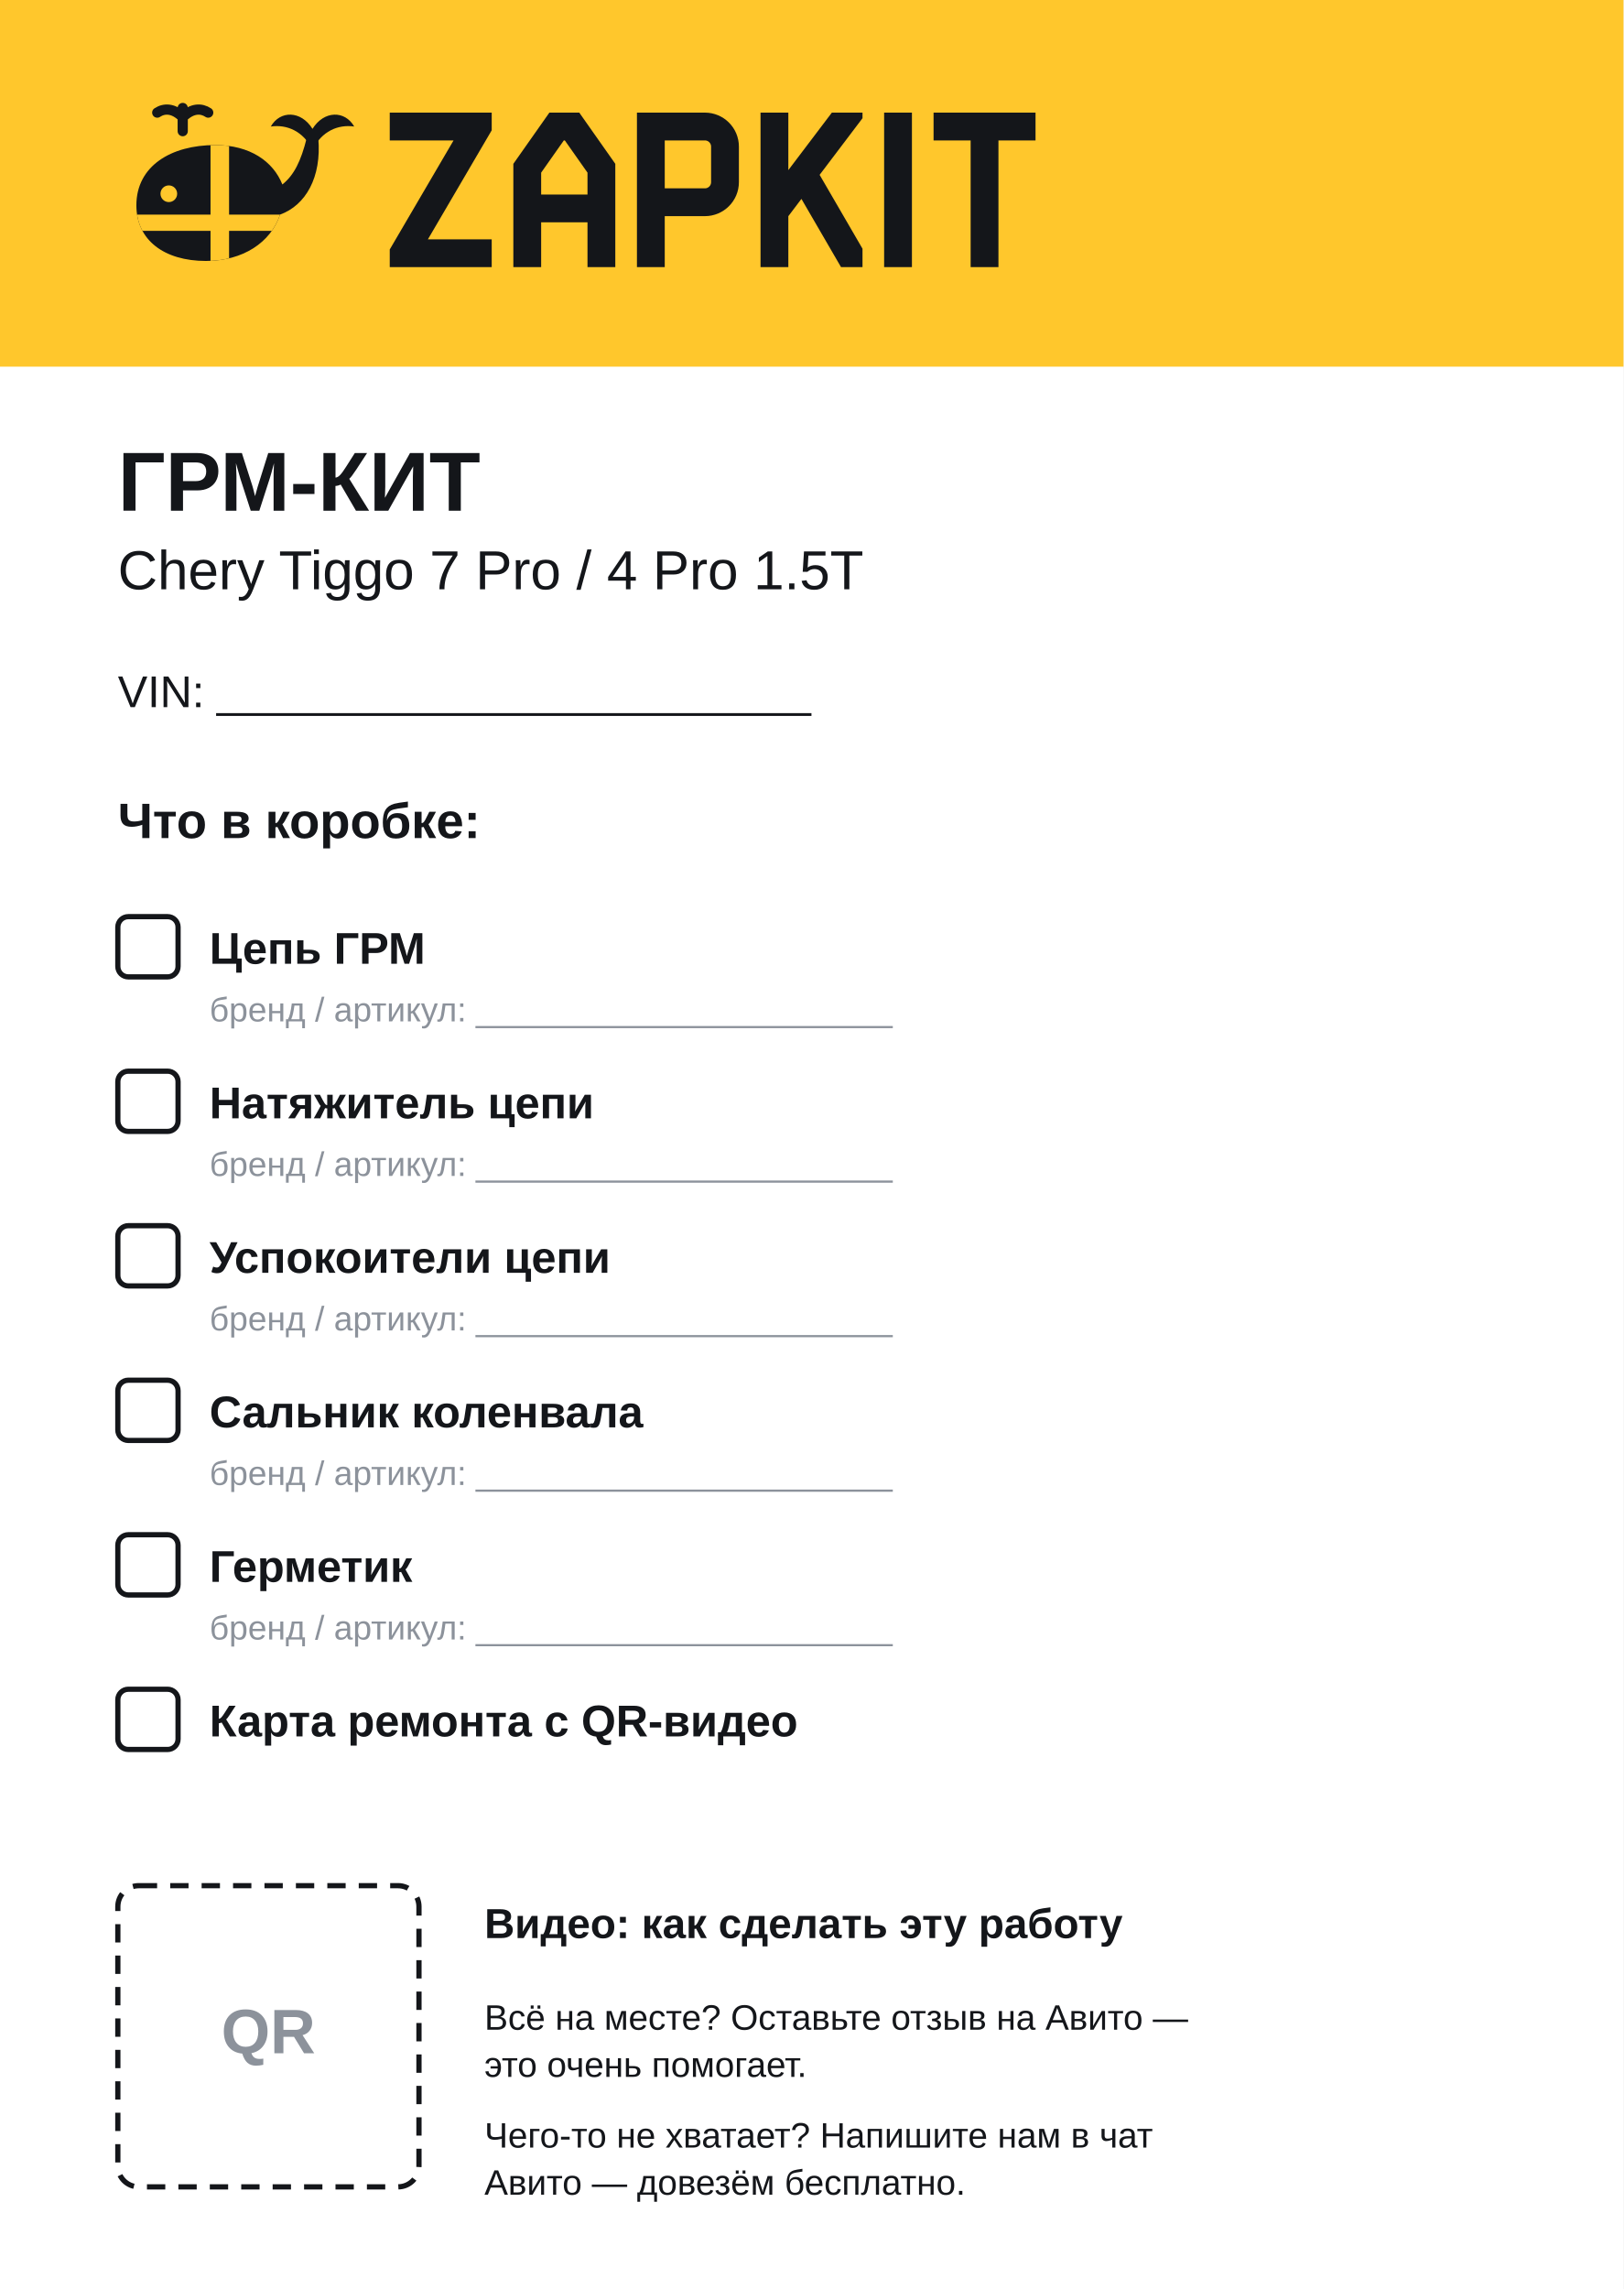
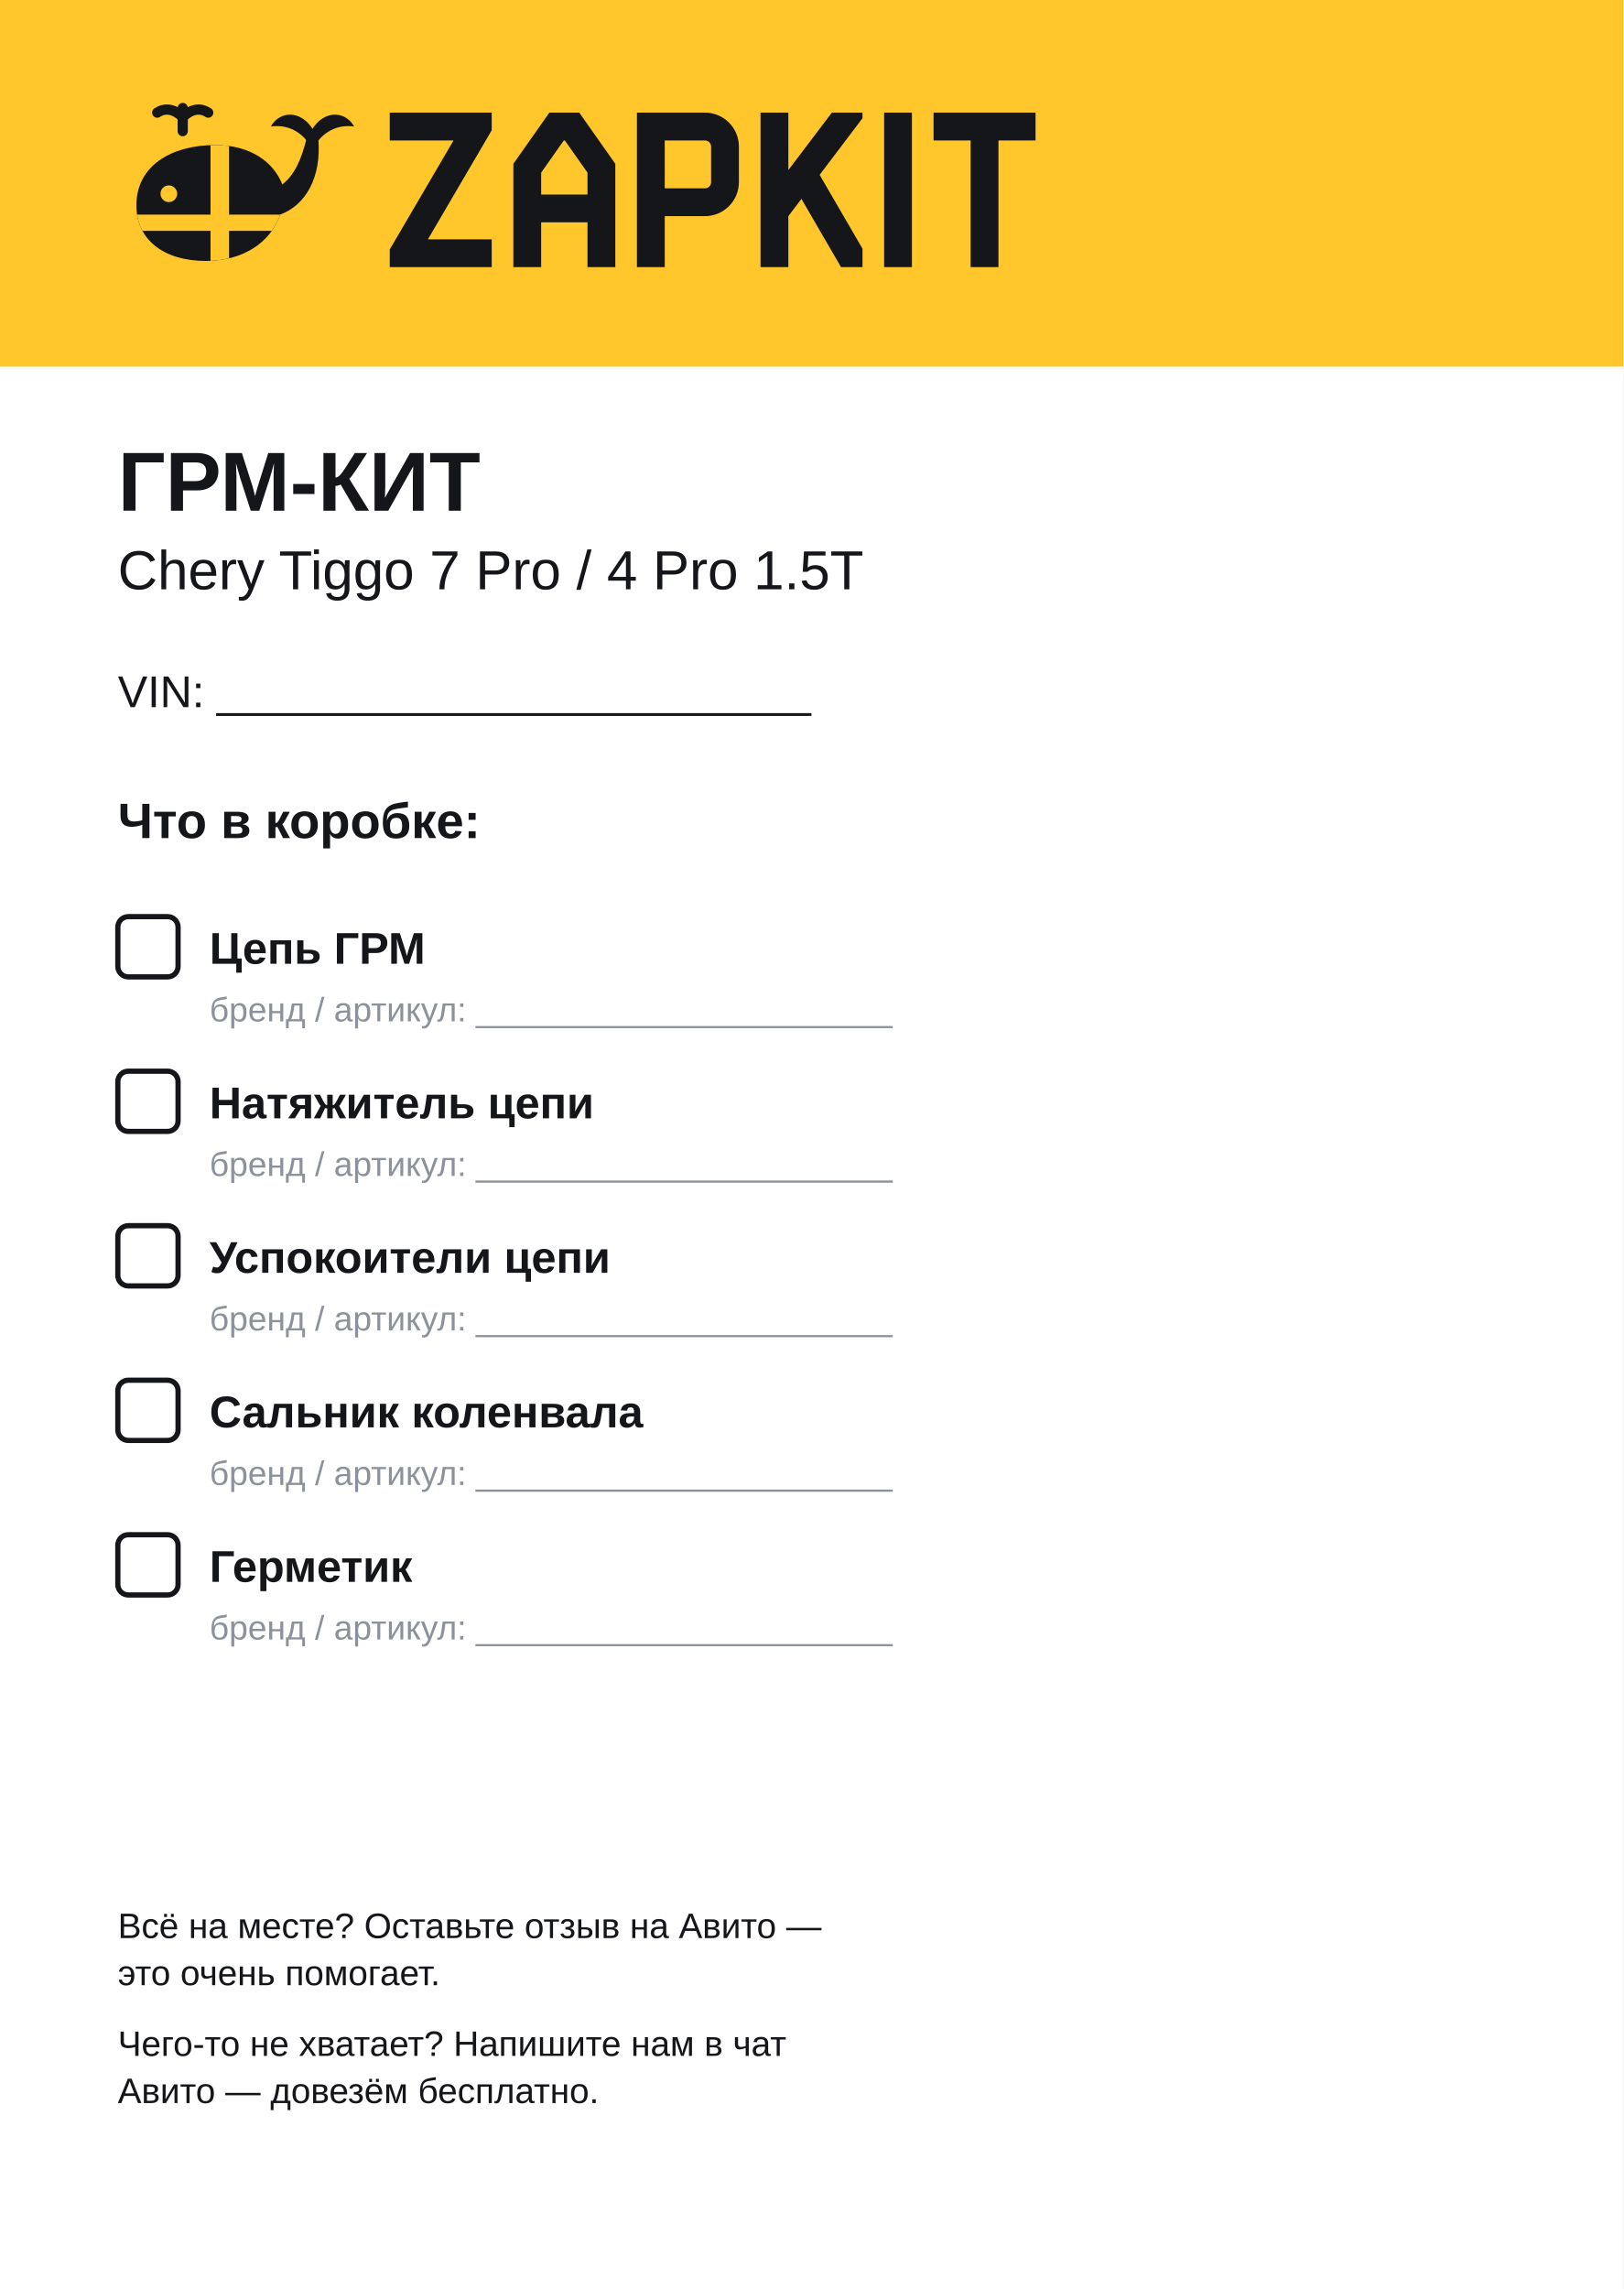
<svg xmlns="http://www.w3.org/2000/svg" viewBox="0 0 1240 1748" width="1240" height="1748" role="img" aria-label="ZAPKIT — карта ремонта: ГРМ-КИТ Chery Tiggo 7 Pro / 4 Pro 1.5T">
  <rect width="1240" height="1748" fill="#FFFFFF" />
  <rect width="1240" height="280" fill="#FFC72C" />
  <g transform="translate(90 86) scale(1.18)">
    <g transform="translate(0 -30) scale(1.5)">
      <defs>
        <clipPath id="wb-r23">
          <path d="M8,60 C8,43 23,34 42,34 C57,34 67,41 71,51 C76,47 79,41 81.5,31 L86.5,31 C88,48 81,60 70,64 C66,76 54,84 38,84 C20,84 8,75 8,60 Z" />
        </clipPath>
      </defs>
      <path fill="#14161A" d="M8,60 C8,43 23,34 42,34 C57,34 67,41 71,51 C76,47 79,41 81.5,31 L86.5,31 C88,48 81,60 70,64 C66,76 54,84 38,84 C20,84 8,75 8,60 Z" />
      <path fill="#14161A" d="M84,36 C80,28 73,25 66,26 C70,19 79,19 84,27 C89,19 98,19 102,26 C95,25 88,28 84,36 Z" />
      <g clip-path="url(#wb-r23)" fill="#FFC72C">
        <rect x="40" y="30" width="8" height="60" />
        <rect x="0" y="64" width="90" height="7" />
      </g>
      <circle cx="22" cy="55" r="3.6" fill="#FFC72C" />
      <path d="M28,28 V18 M28,22 C24,18 20,18 17,20 M28,22 C32,18 36,18 39,20" fill="none" stroke="#14161A" stroke-width="4.4" stroke-linecap="round" />
    </g>
    <g transform="translate(176 0)">
      <defs>
        <clipPath id="c66-r23">
          <rect width="66" height="100" />
        </clipPath>
        <clipPath id="c18-r23">
          <rect width="18" height="100" />
        </clipPath>
      </defs>
      <g transform="translate(0 0)">
        <path clip-path="url(#c66-r23)" d="M0,9 H57 L9,91 H66" fill="none" stroke="#14161A" stroke-width="18" stroke-linejoin="miter" stroke-miterlimit="10" />
      </g>
      <g transform="translate(80 0)">
        <path clip-path="url(#c66-r23)" d="M9,100 V36 L28,9 H38 L57,36 V100 M9,62 H57" fill="none" stroke="#14161A" stroke-width="18" stroke-linejoin="miter" stroke-miterlimit="10" />
      </g>
      <g transform="translate(160 0)">
        <path clip-path="url(#c66-r23)" d="M9,100 V9 H44 A13,13 0 0 1 57,22 V45 A13,13 0 0 1 44,58 H9" fill="none" stroke="#14161A" stroke-width="18" stroke-linejoin="miter" stroke-miterlimit="10" />
      </g>
      <g transform="translate(240 0)">
        <path clip-path="url(#c66-r23)" d="M9,0 V100 M9,64 L62,-6 M30,44 L66,106" fill="none" stroke="#14161A" stroke-width="18" stroke-linejoin="miter" stroke-miterlimit="10" />
      </g>
      <g transform="translate(320 0)">
        <path clip-path="url(#c18-r23)" d="M9,0 V100" fill="none" stroke="#14161A" stroke-width="18" stroke-linejoin="miter" stroke-miterlimit="10" />
      </g>
      <g transform="translate(352 0)">
        <path clip-path="url(#c66-r23)" d="M0,9 H66 M33,9 V100" fill="none" stroke="#14161A" stroke-width="18" stroke-linejoin="miter" stroke-miterlimit="10" />
      </g>
    </g>
  </g>
  <text x="90" y="390" font-family="'Liberation Sans', Arial, Helvetica, sans-serif" font-size="64" font-weight="700" fill="#14161A" text-anchor="start">ГРМ-КИТ</text>
  <text x="90" y="450" font-family="'Liberation Sans', Arial, Helvetica, sans-serif" font-size="42" font-weight="400" fill="#14161A" text-anchor="start">Chery Tiggo 7 Pro / 4 Pro 1.5T</text>
  <text x="90" y="540" font-family="'Liberation Sans', Arial, Helvetica, sans-serif" font-size="34" font-weight="400" fill="#14161A" text-anchor="start">VIN: ________________________</text>
  <text x="90" y="640" font-family="'Liberation Sans', Arial, Helvetica, sans-serif" font-size="38" font-weight="700" fill="#14161A" text-anchor="start">Что в коробке:</text>
  <rect x="90" y="700" width="46" height="46" rx="8" fill="none" stroke="#14161A" stroke-width="4" />
  <text x="160" y="736" font-family="'Liberation Sans', Arial, Helvetica, sans-serif" font-size="34" font-weight="700" fill="#14161A" text-anchor="start">Цепь ГРМ</text>
  <text x="160" y="780" font-family="'Liberation Sans', Arial, Helvetica, sans-serif" font-size="26" font-weight="400" fill="#8C929B" text-anchor="start">бренд / артикул: ______________________</text>
  <rect x="90" y="818" width="46" height="46" rx="8" fill="none" stroke="#14161A" stroke-width="4" />
  <text x="160" y="854" font-family="'Liberation Sans', Arial, Helvetica, sans-serif" font-size="34" font-weight="700" fill="#14161A" text-anchor="start">Натяжитель цепи</text>
  <text x="160" y="898" font-family="'Liberation Sans', Arial, Helvetica, sans-serif" font-size="26" font-weight="400" fill="#8C929B" text-anchor="start">бренд / артикул: ______________________</text>
  <rect x="90" y="936" width="46" height="46" rx="8" fill="none" stroke="#14161A" stroke-width="4" />
  <text x="160" y="972" font-family="'Liberation Sans', Arial, Helvetica, sans-serif" font-size="34" font-weight="700" fill="#14161A" text-anchor="start">Успокоители цепи</text>
  <text x="160" y="1016" font-family="'Liberation Sans', Arial, Helvetica, sans-serif" font-size="26" font-weight="400" fill="#8C929B" text-anchor="start">бренд / артикул: ______________________</text>
  <rect x="90" y="1054" width="46" height="46" rx="8" fill="none" stroke="#14161A" stroke-width="4" />
  <text x="160" y="1090" font-family="'Liberation Sans', Arial, Helvetica, sans-serif" font-size="34" font-weight="700" fill="#14161A" text-anchor="start">Сальник коленвала</text>
  <text x="160" y="1134" font-family="'Liberation Sans', Arial, Helvetica, sans-serif" font-size="26" font-weight="400" fill="#8C929B" text-anchor="start">бренд / артикул: ______________________</text>
  <rect x="90" y="1172" width="46" height="46" rx="8" fill="none" stroke="#14161A" stroke-width="4" />
  <text x="160" y="1208" font-family="'Liberation Sans', Arial, Helvetica, sans-serif" font-size="34" font-weight="700" fill="#14161A" text-anchor="start">Герметик</text>
  <text x="160" y="1252" font-family="'Liberation Sans', Arial, Helvetica, sans-serif" font-size="26" font-weight="400" fill="#8C929B" text-anchor="start">бренд / артикул: ______________________</text>
-   <rect x="90" y="1290" width="46" height="46" rx="8" fill="none" stroke="#14161A" stroke-width="4" />
-   <text x="160" y="1326" font-family="'Liberation Sans', Arial, Helvetica, sans-serif" font-size="34" font-weight="700" fill="#14161A" text-anchor="start">Карта ремонта с QR-видео</text>
-   <rect x="90" y="1440" width="230" height="230" rx="16" fill="none" stroke="#14161A" stroke-width="4" stroke-dasharray="14 10" />
-   <text x="205" y="1568" font-family="'Liberation Sans', Arial, Helvetica, sans-serif" font-size="48" font-weight="700" fill="#8C929B" text-anchor="middle">QR</text>
-   <text x="370" y="1480" font-family="'Liberation Sans', Arial, Helvetica, sans-serif" font-size="32" font-weight="700" fill="#14161A" text-anchor="start">Видео: как сделать эту работу</text>
-   <text x="370" y="1550" font-family="'Liberation Sans', Arial, Helvetica, sans-serif" font-size="27" font-weight="400" fill="#14161A" text-anchor="start">Всё на месте? Оставьте отзыв на Авито —</text>
-   <text x="370" y="1586" font-family="'Liberation Sans', Arial, Helvetica, sans-serif" font-size="27" font-weight="400" fill="#14161A" text-anchor="start">это очень помогает.</text>
-   <text x="370" y="1640" font-family="'Liberation Sans', Arial, Helvetica, sans-serif" font-size="27" font-weight="400" fill="#14161A" text-anchor="start">Чего-то не хватает? Напишите нам в чат</text>
-   <text x="370" y="1676" font-family="'Liberation Sans', Arial, Helvetica, sans-serif" font-size="27" font-weight="400" fill="#14161A" text-anchor="start">Авито — довезём бесплатно.</text>
+   <text x="90" y="1480" font-family="'Liberation Sans', Arial, Helvetica, sans-serif" font-size="27" font-weight="400" fill="#14161A" text-anchor="start">Всё на месте? Оставьте отзыв на Авито —</text>
+   <text x="90" y="1516" font-family="'Liberation Sans', Arial, Helvetica, sans-serif" font-size="27" font-weight="400" fill="#14161A" text-anchor="start">это очень помогает.</text>
+   <text x="90" y="1570" font-family="'Liberation Sans', Arial, Helvetica, sans-serif" font-size="27" font-weight="400" fill="#14161A" text-anchor="start">Чего-то не хватает? Напишите нам в чат</text>
+   <text x="90" y="1606" font-family="'Liberation Sans', Arial, Helvetica, sans-serif" font-size="27" font-weight="400" fill="#14161A" text-anchor="start">Авито — довезём бесплатно.</text>
</svg>
